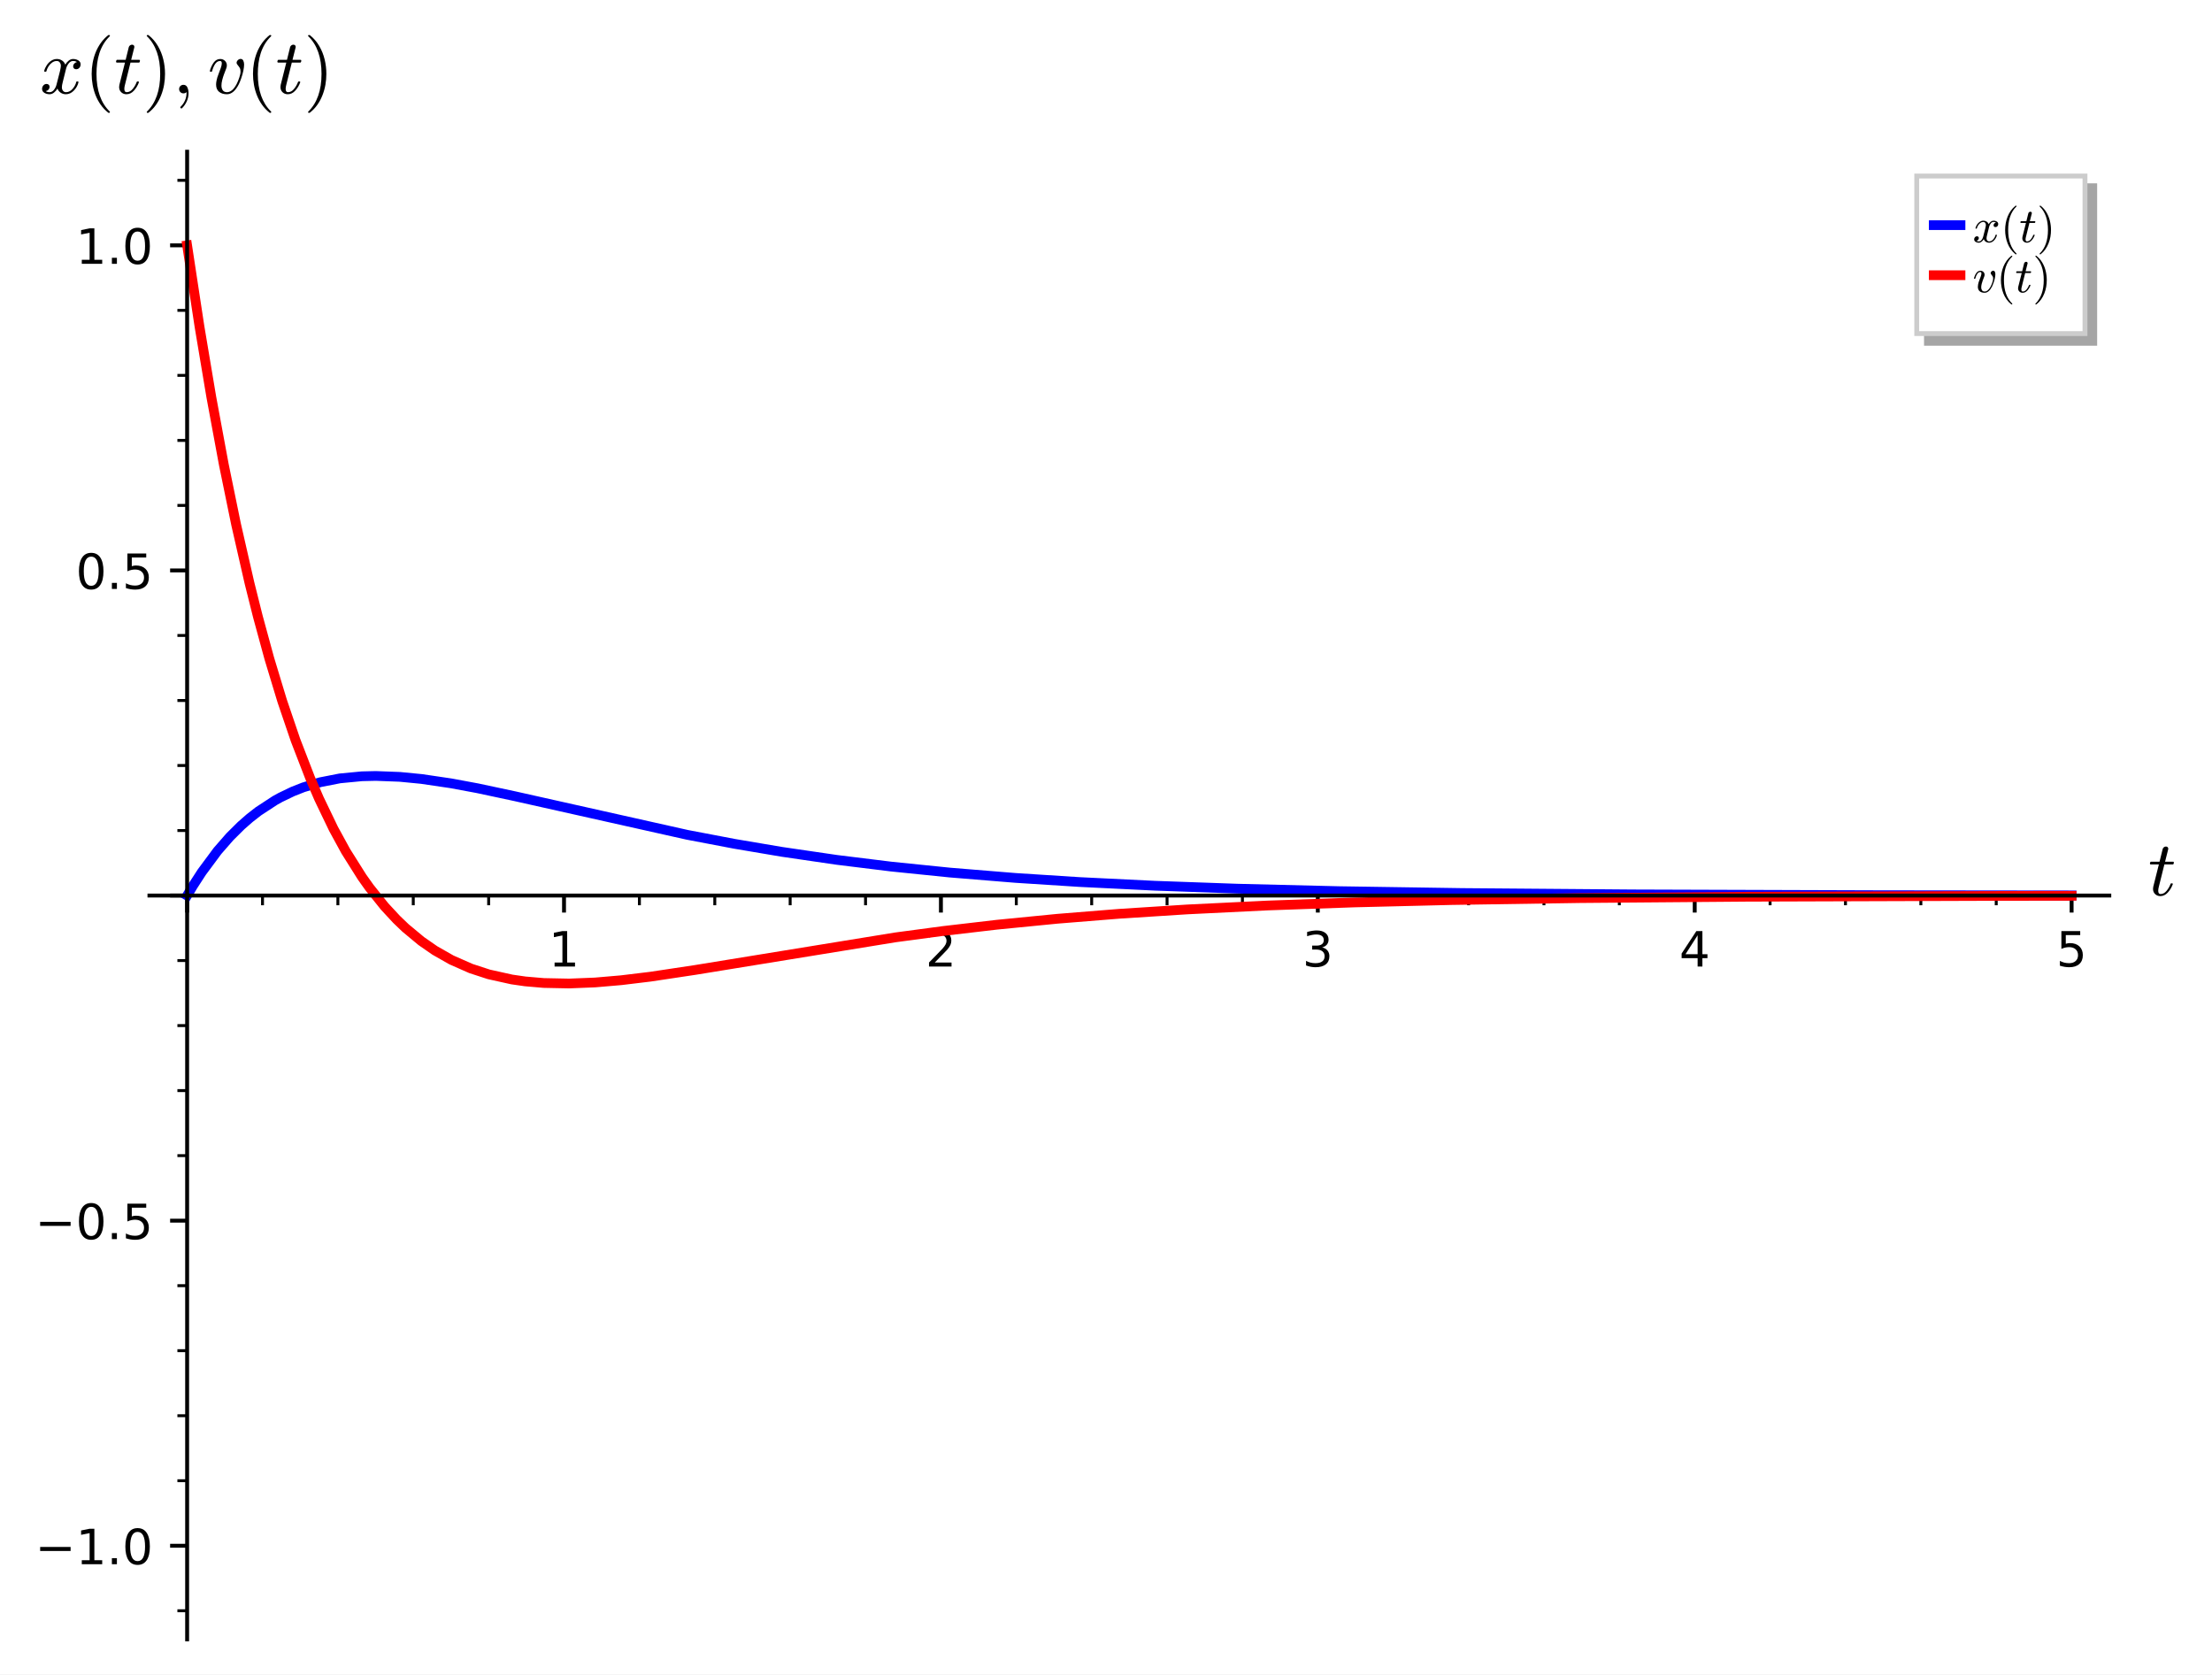
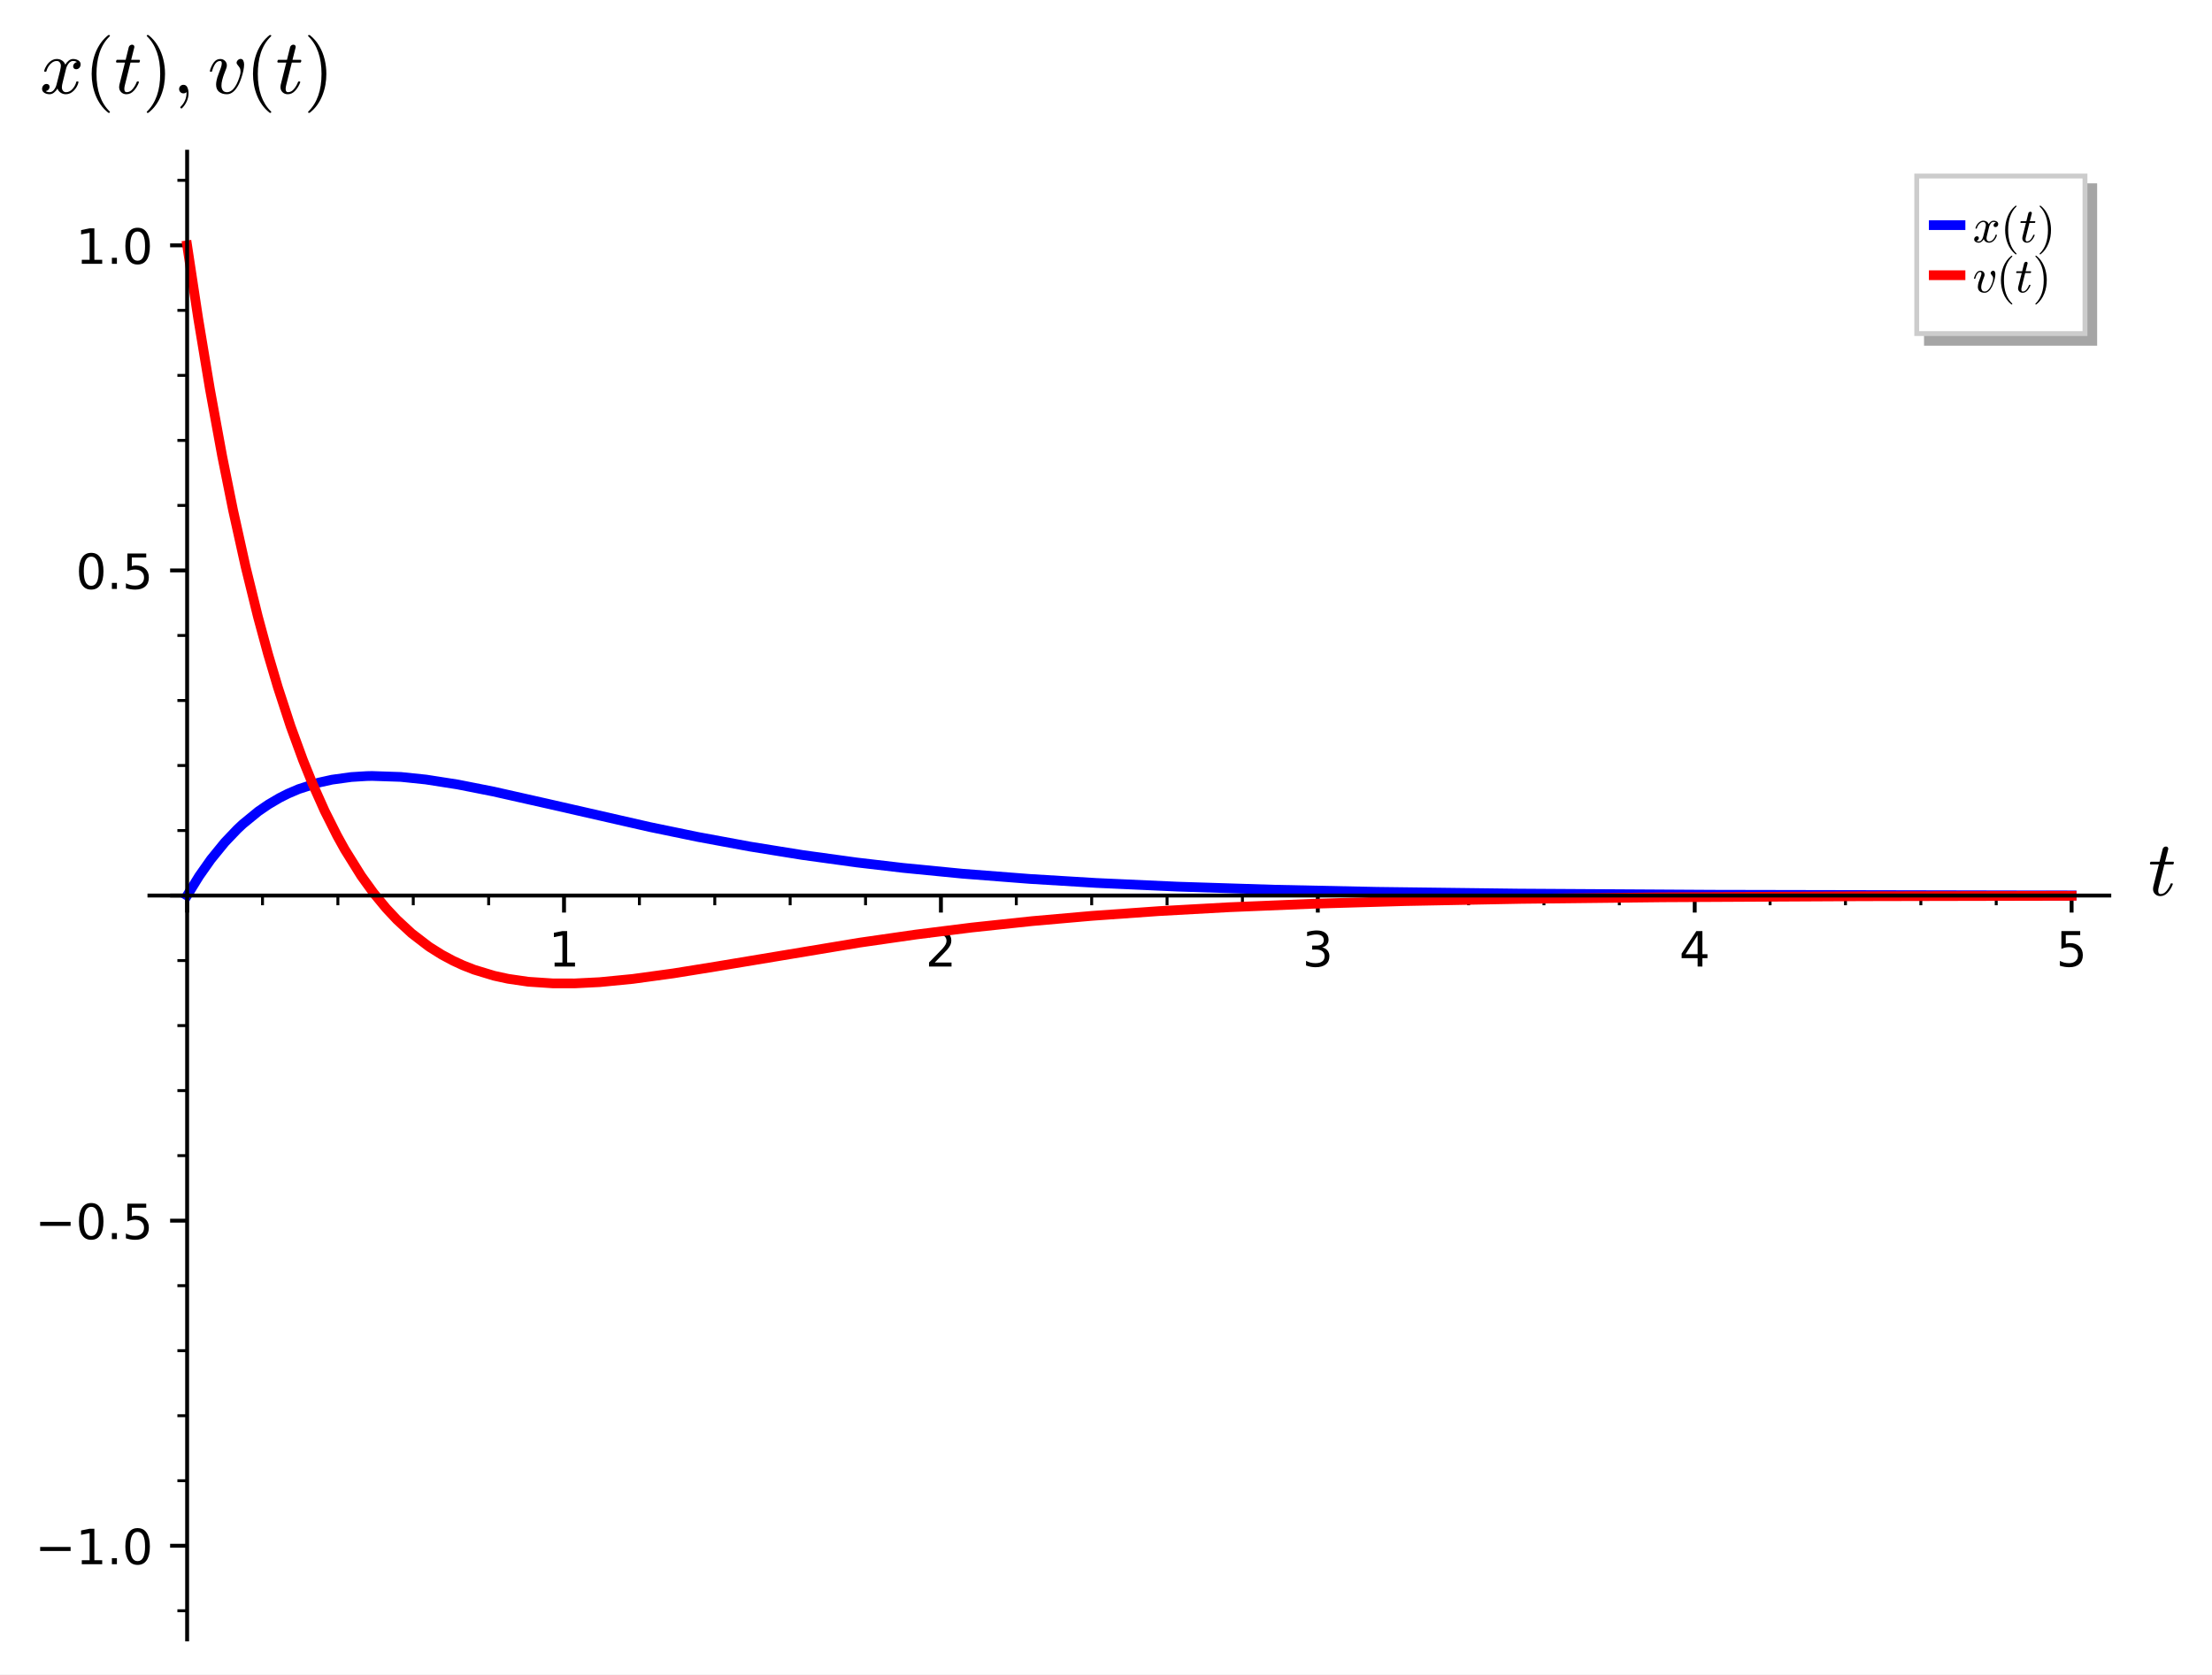
<svg xmlns="http://www.w3.org/2000/svg" xmlns:xlink="http://www.w3.org/1999/xlink" width="454.896pt" height="344.32pt" viewBox="0 0 454.896 344.32" version="1.1">
  <defs>
    <style type="text/css">*{stroke-linejoin: round; stroke-linecap: butt}</style>
  </defs>
  <g id="figure_1">
    <g id="patch_1">
      <path d="M 0 344.32  L 454.896 344.32  L 454.896 0  L 0 0  z " style="fill: #ffffff" />
    </g>
    <g id="axes_1">
      <g id="patch_2">
        <path d="M 30.732 337.12  L 433.776 337.12  L 433.776 31.2  L 30.732 31.2  z " style="fill: #ffffff" />
      </g>
      <g id="matplotlib.axis_1">
        <g id="xtick_1">
          <g id="line2d_1">
            <defs>
-               <path id="mb0491dcc24" d="M 0 0  L 0 3.5  " style="stroke: #000000; stroke-width: 0.8" />
+               <path id="m764dc1a1cd" d="M 0 0  L 0 3.5  " style="stroke: #000000; stroke-width: 0.8" />
            </defs>
            <g>
-               <use xlink:href="#mb0491dcc24" x="38.483" y="184.16" style="stroke: #000000; stroke-width: 0.8" />
+               <use xlink:href="#m764dc1a1cd" x="38.483" y="184.16" style="stroke: #000000; stroke-width: 0.8" />
            </g>
          </g>
        </g>
        <g id="xtick_2">
          <g id="line2d_2">
            <g>
-               <use xlink:href="#mb0491dcc24" x="115.991" y="184.16" style="stroke: #000000; stroke-width: 0.8" />
+               <use xlink:href="#m764dc1a1cd" x="115.991" y="184.16" style="stroke: #000000; stroke-width: 0.8" />
            </g>
          </g>
          <g id="text_1">
            <g transform="translate(112.81 198.7584)scale(0.1 -0.1)">
              <defs>
                <path id="DejaVuSans-31" d="M 794 531  L 1825 531  L 1825 4091  L 703 3866  L 703 4441  L 1819 4666  L 2450 4666  L 2450 531  L 3481 531  L 3481 0  L 794 0  L 794 531  z " transform="scale(0.015625)" />
              </defs>
              <use xlink:href="#DejaVuSans-31" />
            </g>
          </g>
        </g>
        <g id="xtick_3">
          <g id="line2d_3">
            <g>
-               <use xlink:href="#mb0491dcc24" x="193.5" y="184.16" style="stroke: #000000; stroke-width: 0.8" />
+               <use xlink:href="#m764dc1a1cd" x="193.5" y="184.16" style="stroke: #000000; stroke-width: 0.8" />
            </g>
          </g>
          <g id="text_2">
            <g transform="translate(190.3185 198.7584)scale(0.1 -0.1)">
              <defs>
                <path id="DejaVuSans-32" d="M 1228 531  L 3431 531  L 3431 0  L 469 0  L 469 531  Q 828 903 1448 1529  Q 2069 2156 2228 2338  Q 2531 2678 2651 2914  Q 2772 3150 2772 3378  Q 2772 3750 2511 3984  Q 2250 4219 1831 4219  Q 1534 4219 1204 4116  Q 875 4013 500 3803  L 500 4441  Q 881 4594 1212 4672  Q 1544 4750 1819 4750  Q 2544 4750 2975 4387  Q 3406 4025 3406 3419  Q 3406 3131 3298 2873  Q 3191 2616 2906 2266  Q 2828 2175 2409 1742  Q 1991 1309 1228 531  z " transform="scale(0.015625)" />
              </defs>
              <use xlink:href="#DejaVuSans-32" />
            </g>
          </g>
        </g>
        <g id="xtick_4">
          <g id="line2d_4">
            <g>
-               <use xlink:href="#mb0491dcc24" x="271.008" y="184.16" style="stroke: #000000; stroke-width: 0.8" />
+               <use xlink:href="#m764dc1a1cd" x="271.008" y="184.16" style="stroke: #000000; stroke-width: 0.8" />
            </g>
          </g>
          <g id="text_3">
            <g transform="translate(267.8269 198.7584)scale(0.1 -0.1)">
              <defs>
                <path id="DejaVuSans-33" d="M 2597 2516  Q 3050 2419 3304 2112  Q 3559 1806 3559 1356  Q 3559 666 3084 287  Q 2609 -91 1734 -91  Q 1441 -91 1130 -33  Q 819 25 488 141  L 488 750  Q 750 597 1062 519  Q 1375 441 1716 441  Q 2309 441 2620 675  Q 2931 909 2931 1356  Q 2931 1769 2642 2001  Q 2353 2234 1838 2234  L 1294 2234  L 1294 2753  L 1863 2753  Q 2328 2753 2575 2939  Q 2822 3125 2822 3475  Q 2822 3834 2567 4026  Q 2313 4219 1838 4219  Q 1578 4219 1281 4162  Q 984 4106 628 3988  L 628 4550  Q 988 4650 1302 4700  Q 1616 4750 1894 4750  Q 2613 4750 3031 4423  Q 3450 4097 3450 3541  Q 3450 3153 3228 2886  Q 3006 2619 2597 2516  z " transform="scale(0.015625)" />
              </defs>
              <use xlink:href="#DejaVuSans-33" />
            </g>
          </g>
        </g>
        <g id="xtick_5">
          <g id="line2d_5">
            <g>
-               <use xlink:href="#mb0491dcc24" x="348.517" y="184.16" style="stroke: #000000; stroke-width: 0.8" />
+               <use xlink:href="#m764dc1a1cd" x="348.517" y="184.16" style="stroke: #000000; stroke-width: 0.8" />
            </g>
          </g>
          <g id="text_4">
            <g transform="translate(345.3354 198.7584)scale(0.1 -0.1)">
              <defs>
                <path id="DejaVuSans-34" d="M 2419 4116  L 825 1625  L 2419 1625  L 2419 4116  z M 2253 4666  L 3047 4666  L 3047 1625  L 3713 1625  L 3713 1100  L 3047 1100  L 3047 0  L 2419 0  L 2419 1100  L 313 1100  L 313 1709  L 2253 4666  z " transform="scale(0.015625)" />
              </defs>
              <use xlink:href="#DejaVuSans-34" />
            </g>
          </g>
        </g>
        <g id="xtick_6">
          <g id="line2d_6">
            <g>
-               <use xlink:href="#mb0491dcc24" x="426.025" y="184.16" style="stroke: #000000; stroke-width: 0.8" />
+               <use xlink:href="#m764dc1a1cd" x="426.025" y="184.16" style="stroke: #000000; stroke-width: 0.8" />
            </g>
          </g>
          <g id="text_5">
            <g transform="translate(422.8438 198.7584)scale(0.1 -0.1)">
              <defs>
                <path id="DejaVuSans-35" d="M 691 4666  L 3169 4666  L 3169 4134  L 1269 4134  L 1269 2991  Q 1406 3038 1543 3061  Q 1681 3084 1819 3084  Q 2600 3084 3056 2656  Q 3513 2228 3513 1497  Q 3513 744 3044 326  Q 2575 -91 1722 -91  Q 1428 -91 1123 -41  Q 819 9 494 109  L 494 744  Q 775 591 1075 516  Q 1375 441 1709 441  Q 2250 441 2565 725  Q 2881 1009 2881 1497  Q 2881 1984 2565 2268  Q 2250 2553 1709 2553  Q 1456 2553 1204 2497  Q 953 2441 691 2322  L 691 4666  z " transform="scale(0.015625)" />
              </defs>
              <use xlink:href="#DejaVuSans-35" />
            </g>
          </g>
        </g>
        <g id="xtick_7">
          <g id="line2d_7">
            <defs>
-               <path id="m6db099e87f" d="M 0 0  L 0 2  " style="stroke: #000000; stroke-width: 0.6" />
+               <path id="m17938cee93" d="M 0 0  L 0 2  " style="stroke: #000000; stroke-width: 0.6" />
            </defs>
            <g>
-               <use xlink:href="#m6db099e87f" x="53.985" y="184.16" style="stroke: #000000; stroke-width: 0.6" />
+               <use xlink:href="#m17938cee93" x="53.985" y="184.16" style="stroke: #000000; stroke-width: 0.6" />
            </g>
          </g>
        </g>
        <g id="xtick_8">
          <g id="line2d_8">
            <g>
-               <use xlink:href="#m6db099e87f" x="69.486" y="184.16" style="stroke: #000000; stroke-width: 0.6" />
+               <use xlink:href="#m17938cee93" x="69.486" y="184.16" style="stroke: #000000; stroke-width: 0.6" />
            </g>
          </g>
        </g>
        <g id="xtick_9">
          <g id="line2d_9">
            <g>
-               <use xlink:href="#m6db099e87f" x="84.988" y="184.16" style="stroke: #000000; stroke-width: 0.6" />
+               <use xlink:href="#m17938cee93" x="84.988" y="184.16" style="stroke: #000000; stroke-width: 0.6" />
            </g>
          </g>
        </g>
        <g id="xtick_10">
          <g id="line2d_10">
            <g>
-               <use xlink:href="#m6db099e87f" x="100.49" y="184.16" style="stroke: #000000; stroke-width: 0.6" />
+               <use xlink:href="#m17938cee93" x="100.49" y="184.16" style="stroke: #000000; stroke-width: 0.6" />
            </g>
          </g>
        </g>
        <g id="xtick_11">
          <g id="line2d_11">
            <g>
-               <use xlink:href="#m6db099e87f" x="131.493" y="184.16" style="stroke: #000000; stroke-width: 0.6" />
+               <use xlink:href="#m17938cee93" x="131.493" y="184.16" style="stroke: #000000; stroke-width: 0.6" />
            </g>
          </g>
        </g>
        <g id="xtick_12">
          <g id="line2d_12">
            <g>
-               <use xlink:href="#m6db099e87f" x="146.995" y="184.16" style="stroke: #000000; stroke-width: 0.6" />
+               <use xlink:href="#m17938cee93" x="146.995" y="184.16" style="stroke: #000000; stroke-width: 0.6" />
            </g>
          </g>
        </g>
        <g id="xtick_13">
          <g id="line2d_13">
            <g>
-               <use xlink:href="#m6db099e87f" x="162.496" y="184.16" style="stroke: #000000; stroke-width: 0.6" />
+               <use xlink:href="#m17938cee93" x="162.496" y="184.16" style="stroke: #000000; stroke-width: 0.6" />
            </g>
          </g>
        </g>
        <g id="xtick_14">
          <g id="line2d_14">
            <g>
-               <use xlink:href="#m6db099e87f" x="177.998" y="184.16" style="stroke: #000000; stroke-width: 0.6" />
+               <use xlink:href="#m17938cee93" x="177.998" y="184.16" style="stroke: #000000; stroke-width: 0.6" />
            </g>
          </g>
        </g>
        <g id="xtick_15">
          <g id="line2d_15">
            <g>
-               <use xlink:href="#m6db099e87f" x="209.001" y="184.16" style="stroke: #000000; stroke-width: 0.6" />
+               <use xlink:href="#m17938cee93" x="209.001" y="184.16" style="stroke: #000000; stroke-width: 0.6" />
            </g>
          </g>
        </g>
        <g id="xtick_16">
          <g id="line2d_16">
            <g>
-               <use xlink:href="#m6db099e87f" x="224.503" y="184.16" style="stroke: #000000; stroke-width: 0.6" />
+               <use xlink:href="#m17938cee93" x="224.503" y="184.16" style="stroke: #000000; stroke-width: 0.6" />
            </g>
          </g>
        </g>
        <g id="xtick_17">
          <g id="line2d_17">
            <g>
-               <use xlink:href="#m6db099e87f" x="240.005" y="184.16" style="stroke: #000000; stroke-width: 0.6" />
+               <use xlink:href="#m17938cee93" x="240.005" y="184.16" style="stroke: #000000; stroke-width: 0.6" />
            </g>
          </g>
        </g>
        <g id="xtick_18">
          <g id="line2d_18">
            <g>
-               <use xlink:href="#m6db099e87f" x="255.506" y="184.16" style="stroke: #000000; stroke-width: 0.6" />
+               <use xlink:href="#m17938cee93" x="255.506" y="184.16" style="stroke: #000000; stroke-width: 0.6" />
            </g>
          </g>
        </g>
        <g id="xtick_19">
          <g id="line2d_19">
            <g>
-               <use xlink:href="#m6db099e87f" x="286.51" y="184.16" style="stroke: #000000; stroke-width: 0.6" />
+               <use xlink:href="#m17938cee93" x="286.51" y="184.16" style="stroke: #000000; stroke-width: 0.6" />
            </g>
          </g>
        </g>
        <g id="xtick_20">
          <g id="line2d_20">
            <g>
-               <use xlink:href="#m6db099e87f" x="302.012" y="184.16" style="stroke: #000000; stroke-width: 0.6" />
+               <use xlink:href="#m17938cee93" x="302.012" y="184.16" style="stroke: #000000; stroke-width: 0.6" />
            </g>
          </g>
        </g>
        <g id="xtick_21">
          <g id="line2d_21">
            <g>
-               <use xlink:href="#m6db099e87f" x="317.513" y="184.16" style="stroke: #000000; stroke-width: 0.6" />
+               <use xlink:href="#m17938cee93" x="317.513" y="184.16" style="stroke: #000000; stroke-width: 0.6" />
            </g>
          </g>
        </g>
        <g id="xtick_22">
          <g id="line2d_22">
            <g>
-               <use xlink:href="#m6db099e87f" x="333.015" y="184.16" style="stroke: #000000; stroke-width: 0.6" />
+               <use xlink:href="#m17938cee93" x="333.015" y="184.16" style="stroke: #000000; stroke-width: 0.6" />
            </g>
          </g>
        </g>
        <g id="xtick_23">
          <g id="line2d_23">
            <g>
-               <use xlink:href="#m6db099e87f" x="364.018" y="184.16" style="stroke: #000000; stroke-width: 0.6" />
+               <use xlink:href="#m17938cee93" x="364.018" y="184.16" style="stroke: #000000; stroke-width: 0.6" />
            </g>
          </g>
        </g>
        <g id="xtick_24">
          <g id="line2d_24">
            <g>
-               <use xlink:href="#m6db099e87f" x="379.52" y="184.16" style="stroke: #000000; stroke-width: 0.6" />
+               <use xlink:href="#m17938cee93" x="379.52" y="184.16" style="stroke: #000000; stroke-width: 0.6" />
            </g>
          </g>
        </g>
        <g id="xtick_25">
          <g id="line2d_25">
            <g>
-               <use xlink:href="#m6db099e87f" x="395.022" y="184.16" style="stroke: #000000; stroke-width: 0.6" />
+               <use xlink:href="#m17938cee93" x="395.022" y="184.16" style="stroke: #000000; stroke-width: 0.6" />
            </g>
          </g>
        </g>
        <g id="xtick_26">
          <g id="line2d_26">
            <g>
-               <use xlink:href="#m6db099e87f" x="410.523" y="184.16" style="stroke: #000000; stroke-width: 0.6" />
+               <use xlink:href="#m17938cee93" x="410.523" y="184.16" style="stroke: #000000; stroke-width: 0.6" />
            </g>
          </g>
        </g>
        <g id="text_6">
          <g transform="translate(441.7759 184.16)scale(0.16 -0.16)">
            <defs>
              <path id="Cmmi10-74" d="M 397 519  Q 397 613 416 697  L 878 2534  L 206 2534  Q 141 2534 141 2619  Q 166 2759 225 2759  L 934 2759  L 1191 3803  Q 1216 3888 1291 3947  Q 1366 4006 1459 4006  Q 1541 4006 1595 3957  Q 1650 3909 1650 3828  Q 1650 3809 1648 3798  Q 1647 3788 1644 3775  L 1388 2759  L 2047 2759  Q 2113 2759 2113 2675  Q 2109 2659 2100 2621  Q 2091 2584 2075 2559  Q 2059 2534 2028 2534  L 1331 2534  L 872 684  Q 825 503 825 372  Q 825 97 1013 97  Q 1294 97 1511 361  Q 1728 625 1844 941  Q 1869 978 1894 978  L 1972 978  Q 1997 978 2012 961  Q 2028 944 2028 922  Q 2028 909 2022 903  Q 1881 516 1612 222  Q 1344 -72 997 -72  Q 744 -72 570 93  Q 397 259 397 519  z " transform="scale(0.015625)" />
            </defs>
            <use xlink:href="#Cmmi10-74" transform="translate(0 0.40625)" />
          </g>
        </g>
      </g>
      <g id="matplotlib.axis_2">
        <g id="ytick_1">
          <g id="line2d_27">
            <defs>
-               <path id="mac1cd25a4c" d="M 0 0  L -3.5 0  " style="stroke: #000000; stroke-width: 0.8" />
+               <path id="md9fe012556" d="M 0 0  L -3.5 0  " style="stroke: #000000; stroke-width: 0.8" />
            </defs>
            <g>
-               <use xlink:href="#mac1cd25a4c" x="38.483" y="317.866" style="stroke: #000000; stroke-width: 0.8" />
+               <use xlink:href="#md9fe012556" x="38.483" y="317.866" style="stroke: #000000; stroke-width: 0.8" />
            </g>
          </g>
          <g id="text_7">
            <g transform="translate(7.2 321.6655)scale(0.1 -0.1)">
              <defs>
                <path id="DejaVuSans-2212" d="M 678 2272  L 4684 2272  L 4684 1741  L 678 1741  L 678 2272  z " transform="scale(0.015625)" />
                <path id="DejaVuSans-2e" d="M 684 794  L 1344 794  L 1344 0  L 684 0  L 684 794  z " transform="scale(0.015625)" />
                <path id="DejaVuSans-30" d="M 2034 4250  Q 1547 4250 1301 3770  Q 1056 3291 1056 2328  Q 1056 1369 1301 889  Q 1547 409 2034 409  Q 2525 409 2770 889  Q 3016 1369 3016 2328  Q 3016 3291 2770 3770  Q 2525 4250 2034 4250  z M 2034 4750  Q 2819 4750 3233 4129  Q 3647 3509 3647 2328  Q 3647 1150 3233 529  Q 2819 -91 2034 -91  Q 1250 -91 836 529  Q 422 1150 422 2328  Q 422 3509 836 4129  Q 1250 4750 2034 4750  z " transform="scale(0.015625)" />
              </defs>
              <use xlink:href="#DejaVuSans-2212" />
              <use xlink:href="#DejaVuSans-31" x="83.789" />
              <use xlink:href="#DejaVuSans-2e" x="147.412" />
              <use xlink:href="#DejaVuSans-30" x="179.199" />
            </g>
          </g>
        </g>
        <g id="ytick_2">
          <g id="line2d_28">
            <g>
-               <use xlink:href="#mac1cd25a4c" x="38.483" y="251.013" style="stroke: #000000; stroke-width: 0.8" />
+               <use xlink:href="#md9fe012556" x="38.483" y="251.013" style="stroke: #000000; stroke-width: 0.8" />
            </g>
          </g>
          <g id="text_8">
            <g transform="translate(7.2 254.8124)scale(0.1 -0.1)">
              <use xlink:href="#DejaVuSans-2212" />
              <use xlink:href="#DejaVuSans-30" x="83.789" />
              <use xlink:href="#DejaVuSans-2e" x="147.412" />
              <use xlink:href="#DejaVuSans-35" x="179.199" />
            </g>
          </g>
        </g>
        <g id="ytick_3">
          <g id="line2d_29">
            <g>
-               <use xlink:href="#mac1cd25a4c" x="38.483" y="184.16" style="stroke: #000000; stroke-width: 0.8" />
+               <use xlink:href="#md9fe012556" x="38.483" y="184.16" style="stroke: #000000; stroke-width: 0.8" />
            </g>
          </g>
        </g>
        <g id="ytick_4">
          <g id="line2d_30">
            <g>
-               <use xlink:href="#mac1cd25a4c" x="38.483" y="117.307" style="stroke: #000000; stroke-width: 0.8" />
+               <use xlink:href="#md9fe012556" x="38.483" y="117.307" style="stroke: #000000; stroke-width: 0.8" />
            </g>
          </g>
          <g id="text_9">
            <g transform="translate(15.57969 121.1061)scale(0.1 -0.1)">
              <use xlink:href="#DejaVuSans-30" />
              <use xlink:href="#DejaVuSans-2e" x="63.623" />
              <use xlink:href="#DejaVuSans-35" x="95.41" />
            </g>
          </g>
        </g>
        <g id="ytick_5">
          <g id="line2d_31">
            <g>
-               <use xlink:href="#mac1cd25a4c" x="38.483" y="50.454" style="stroke: #000000; stroke-width: 0.8" />
+               <use xlink:href="#md9fe012556" x="38.483" y="50.454" style="stroke: #000000; stroke-width: 0.8" />
            </g>
          </g>
          <g id="text_10">
            <g transform="translate(15.57969 54.25292)scale(0.1 -0.1)">
              <use xlink:href="#DejaVuSans-31" />
              <use xlink:href="#DejaVuSans-2e" x="63.623" />
              <use xlink:href="#DejaVuSans-30" x="95.41" />
            </g>
          </g>
        </g>
        <g id="ytick_6">
          <g id="line2d_32">
            <defs>
-               <path id="m478de217ed" d="M 0 0  L -2 0  " style="stroke: #000000; stroke-width: 0.6" />
+               <path id="m19fd0c3736" d="M 0 0  L -2 0  " style="stroke: #000000; stroke-width: 0.6" />
            </defs>
            <g>
-               <use xlink:href="#m478de217ed" x="38.483" y="331.237" style="stroke: #000000; stroke-width: 0.6" />
+               <use xlink:href="#m19fd0c3736" x="38.483" y="331.237" style="stroke: #000000; stroke-width: 0.6" />
            </g>
          </g>
        </g>
        <g id="ytick_7">
          <g id="line2d_33">
            <g>
-               <use xlink:href="#m478de217ed" x="38.483" y="304.496" style="stroke: #000000; stroke-width: 0.6" />
+               <use xlink:href="#m19fd0c3736" x="38.483" y="304.496" style="stroke: #000000; stroke-width: 0.6" />
            </g>
          </g>
        </g>
        <g id="ytick_8">
          <g id="line2d_34">
            <g>
-               <use xlink:href="#m478de217ed" x="38.483" y="291.125" style="stroke: #000000; stroke-width: 0.6" />
+               <use xlink:href="#m19fd0c3736" x="38.483" y="291.125" style="stroke: #000000; stroke-width: 0.6" />
            </g>
          </g>
        </g>
        <g id="ytick_9">
          <g id="line2d_35">
            <g>
-               <use xlink:href="#m478de217ed" x="38.483" y="277.754" style="stroke: #000000; stroke-width: 0.6" />
+               <use xlink:href="#m19fd0c3736" x="38.483" y="277.754" style="stroke: #000000; stroke-width: 0.6" />
            </g>
          </g>
        </g>
        <g id="ytick_10">
          <g id="line2d_36">
            <g>
-               <use xlink:href="#m478de217ed" x="38.483" y="264.384" style="stroke: #000000; stroke-width: 0.6" />
+               <use xlink:href="#m19fd0c3736" x="38.483" y="264.384" style="stroke: #000000; stroke-width: 0.6" />
            </g>
          </g>
        </g>
        <g id="ytick_11">
          <g id="line2d_37">
            <g>
-               <use xlink:href="#m478de217ed" x="38.483" y="237.643" style="stroke: #000000; stroke-width: 0.6" />
+               <use xlink:href="#m19fd0c3736" x="38.483" y="237.643" style="stroke: #000000; stroke-width: 0.6" />
            </g>
          </g>
        </g>
        <g id="ytick_12">
          <g id="line2d_38">
            <g>
-               <use xlink:href="#m478de217ed" x="38.483" y="224.272" style="stroke: #000000; stroke-width: 0.6" />
+               <use xlink:href="#m19fd0c3736" x="38.483" y="224.272" style="stroke: #000000; stroke-width: 0.6" />
            </g>
          </g>
        </g>
        <g id="ytick_13">
          <g id="line2d_39">
            <g>
-               <use xlink:href="#m478de217ed" x="38.483" y="210.901" style="stroke: #000000; stroke-width: 0.6" />
+               <use xlink:href="#m19fd0c3736" x="38.483" y="210.901" style="stroke: #000000; stroke-width: 0.6" />
            </g>
          </g>
        </g>
        <g id="ytick_14">
          <g id="line2d_40">
            <g>
-               <use xlink:href="#m478de217ed" x="38.483" y="197.531" style="stroke: #000000; stroke-width: 0.6" />
+               <use xlink:href="#m19fd0c3736" x="38.483" y="197.531" style="stroke: #000000; stroke-width: 0.6" />
            </g>
          </g>
        </g>
        <g id="ytick_15">
          <g id="line2d_41">
            <g>
-               <use xlink:href="#m478de217ed" x="38.483" y="170.789" style="stroke: #000000; stroke-width: 0.6" />
+               <use xlink:href="#m19fd0c3736" x="38.483" y="170.789" style="stroke: #000000; stroke-width: 0.6" />
            </g>
          </g>
        </g>
        <g id="ytick_16">
          <g id="line2d_42">
            <g>
-               <use xlink:href="#m478de217ed" x="38.483" y="157.419" style="stroke: #000000; stroke-width: 0.6" />
+               <use xlink:href="#m19fd0c3736" x="38.483" y="157.419" style="stroke: #000000; stroke-width: 0.6" />
            </g>
          </g>
        </g>
        <g id="ytick_17">
          <g id="line2d_43">
            <g>
-               <use xlink:href="#m478de217ed" x="38.483" y="144.048" style="stroke: #000000; stroke-width: 0.6" />
+               <use xlink:href="#m19fd0c3736" x="38.483" y="144.048" style="stroke: #000000; stroke-width: 0.6" />
            </g>
          </g>
        </g>
        <g id="ytick_18">
          <g id="line2d_44">
            <g>
-               <use xlink:href="#m478de217ed" x="38.483" y="130.677" style="stroke: #000000; stroke-width: 0.6" />
+               <use xlink:href="#m19fd0c3736" x="38.483" y="130.677" style="stroke: #000000; stroke-width: 0.6" />
            </g>
          </g>
        </g>
        <g id="ytick_19">
          <g id="line2d_45">
            <g>
-               <use xlink:href="#m478de217ed" x="38.483" y="103.936" style="stroke: #000000; stroke-width: 0.6" />
+               <use xlink:href="#m19fd0c3736" x="38.483" y="103.936" style="stroke: #000000; stroke-width: 0.6" />
            </g>
          </g>
        </g>
        <g id="ytick_20">
          <g id="line2d_46">
            <g>
-               <use xlink:href="#m478de217ed" x="38.483" y="90.566" style="stroke: #000000; stroke-width: 0.6" />
+               <use xlink:href="#m19fd0c3736" x="38.483" y="90.566" style="stroke: #000000; stroke-width: 0.6" />
            </g>
          </g>
        </g>
        <g id="ytick_21">
          <g id="line2d_47">
            <g>
-               <use xlink:href="#m478de217ed" x="38.483" y="77.195" style="stroke: #000000; stroke-width: 0.6" />
+               <use xlink:href="#m19fd0c3736" x="38.483" y="77.195" style="stroke: #000000; stroke-width: 0.6" />
            </g>
          </g>
        </g>
        <g id="ytick_22">
          <g id="line2d_48">
            <g>
-               <use xlink:href="#m478de217ed" x="38.483" y="63.824" style="stroke: #000000; stroke-width: 0.6" />
+               <use xlink:href="#m19fd0c3736" x="38.483" y="63.824" style="stroke: #000000; stroke-width: 0.6" />
            </g>
          </g>
        </g>
        <g id="ytick_23">
          <g id="line2d_49">
            <g>
-               <use xlink:href="#m478de217ed" x="38.483" y="37.083" style="stroke: #000000; stroke-width: 0.6" />
+               <use xlink:href="#m19fd0c3736" x="38.483" y="37.083" style="stroke: #000000; stroke-width: 0.6" />
            </g>
          </g>
        </g>
        <g id="text_11">
          <g transform="translate(8.162813 19.2)scale(0.16 -0.16)">
            <defs>
              <path id="Cmmi10-78" d="M 500 184  Q 613 97 819 97  Q 1019 97 1172 289  Q 1325 481 1381 709  L 1672 1844  Q 1741 2153 1741 2266  Q 1741 2425 1652 2544  Q 1563 2663 1403 2663  Q 1200 2663 1022 2536  Q 844 2409 722 2214  Q 600 2019 550 1819  Q 538 1778 500 1778  L 422 1778  Q 372 1778 372 1838  L 372 1856  Q 434 2094 584 2320  Q 734 2547 951 2687  Q 1169 2828 1416 2828  Q 1650 2828 1839 2703  Q 2028 2578 2106 2363  Q 2216 2559 2386 2693  Q 2556 2828 2759 2828  Q 2897 2828 3040 2779  Q 3184 2731 3275 2631  Q 3366 2531 3366 2381  Q 3366 2219 3261 2101  Q 3156 1984 2994 1984  Q 2891 1984 2822 2050  Q 2753 2116 2753 2216  Q 2753 2350 2845 2451  Q 2938 2553 3066 2572  Q 2950 2663 2747 2663  Q 2541 2663 2389 2472  Q 2238 2281 2175 2047  L 1894 916  Q 1825 659 1825 494  Q 1825 331 1917 214  Q 2009 97 2163 97  Q 2463 97 2698 361  Q 2934 625 3009 941  Q 3022 978 3059 978  L 3138 978  Q 3163 978 3178 961  Q 3194 944 3194 922  Q 3194 916 3188 903  Q 3097 522 2806 225  Q 2516 -72 2150 -72  Q 1916 -72 1727 54  Q 1538 181 1459 397  Q 1359 209 1182 68  Q 1006 -72 806 -72  Q 669 -72 523 -23  Q 378 25 287 125  Q 197 225 197 378  Q 197 528 301 651  Q 406 775 563 775  Q 669 775 741 711  Q 813 647 813 544  Q 813 409 723 309  Q 634 209 500 184  z " transform="scale(0.015625)" />
              <path id="Cmr10-28" d="M 1984 -1588  Q 1628 -1306 1370 -942  Q 1113 -578 948 -165  Q 784 247 703 697  Q 622 1147 622 1600  Q 622 2059 703 2509  Q 784 2959 951 3375  Q 1119 3791 1378 4153  Q 1638 4516 1984 4788  Q 1984 4800 2016 4800  L 2075 4800  Q 2094 4800 2109 4783  Q 2125 4766 2125 4744  Q 2125 4716 2113 4703  Q 1800 4397 1592 4047  Q 1384 3697 1257 3301  Q 1131 2906 1075 2482  Q 1019 2059 1019 1600  Q 1019 -434 2106 -1491  Q 2125 -1509 2125 -1544  Q 2125 -1559 2108 -1579  Q 2091 -1600 2075 -1600  L 2016 -1600  Q 1984 -1600 1984 -1588  z " transform="scale(0.015625)" />
              <path id="Cmr10-29" d="M 416 -1600  Q 359 -1600 359 -1544  Q 359 -1516 372 -1503  Q 1466 -434 1466 1600  Q 1466 3634 384 4691  Q 359 4706 359 4744  Q 359 4766 376 4783  Q 394 4800 416 4800  L 475 4800  Q 494 4800 506 4788  Q 966 4425 1272 3906  Q 1578 3388 1720 2800  Q 1863 2213 1863 1600  Q 1863 1147 1786 708  Q 1709 269 1542 -157  Q 1375 -584 1119 -945  Q 863 -1306 506 -1588  Q 494 -1600 475 -1600  L 416 -1600  z " transform="scale(0.015625)" />
              <path id="Cmmi10-3b" d="M 634 -1153  Q 634 -1125 659 -1100  Q 891 -878 1019 -587  Q 1147 -297 1147 25  L 1147 103  Q 1044 0 891 0  Q 744 0 641 103  Q 538 206 538 353  Q 538 503 641 603  Q 744 703 891 703  Q 1119 703 1216 492  Q 1313 281 1313 25  Q 1313 -331 1170 -651  Q 1028 -972 769 -1228  Q 744 -1241 728 -1241  Q 697 -1241 665 -1212  Q 634 -1184 634 -1153  z " transform="scale(0.015625)" />
              <path id="Cmmi10-76" d="M 684 722  Q 684 866 718 1037  Q 753 1209 787 1320  Q 822 1431 944 1753  Q 1066 2075 1069 2088  Q 1153 2322 1153 2472  Q 1153 2663 1013 2663  Q 759 2663 595 2402  Q 431 2141 353 1819  Q 341 1778 300 1778  L 225 1778  Q 172 1778 172 1838  L 172 1856  Q 275 2238 487 2533  Q 700 2828 1025 2828  Q 1253 2828 1411 2678  Q 1569 2528 1569 2297  Q 1569 2178 1516 2047  Q 1391 1722 1319 1526  Q 1247 1331 1186 1089  Q 1125 847 1125 641  Q 1125 400 1236 248  Q 1347 97 1581 97  Q 2025 97 2381 781  Q 2494 1003 2594 1303  Q 2694 1603 2694 1791  Q 2694 1984 2631 2092  Q 2569 2200 2469 2317  Q 2369 2434 2369 2503  Q 2369 2628 2472 2731  Q 2575 2834 2700 2834  Q 2853 2834 2920 2693  Q 2988 2553 2988 2375  Q 2988 2163 2927 1869  Q 2866 1575 2758 1259  Q 2650 944 2559 763  Q 2138 -72 1575 -72  Q 1172 -72 928 129  Q 684 331 684 722  z " transform="scale(0.015625)" />
            </defs>
            <use xlink:href="#Cmmi10-78" />
            <use xlink:href="#Cmr10-28" transform="translate(57.08008 0)" />
            <use xlink:href="#Cmmi10-74" transform="translate(95.89844 0)" />
            <use xlink:href="#Cmr10-29" transform="translate(131.9824 0)" />
            <use xlink:href="#Cmmi10-3b" transform="translate(170.8008 0)" />
            <use xlink:href="#Cmmi10-76" transform="translate(216.0449 0)" />
            <use xlink:href="#Cmr10-28" transform="translate(264.4336 0)" />
            <use xlink:href="#Cmmi10-74" transform="translate(303.252 0)" />
            <use xlink:href="#Cmr10-29" transform="translate(339.3359 0)" />
          </g>
        </g>
      </g>
      <g id="line2d_50">
-         <path d="M 38.483 184.16  L 39.692 182.139  L 41.497 179.35  L 44.739 174.977  L 47.281 172.066  L 49.59 169.774  L 51.34 168.243  L 53.147 166.833  L 56.549 164.607  L 57.66 163.991  L 60.211 162.764  L 62.388 161.906  L 65.854 160.859  L 69.89 160.068  L 74.421 159.634  L 77.274 159.566  L 82.235 159.754  L 86.686 160.188  L 92.75 161.082  L 98.19 162.094  L 105.806 163.718  L 141.32 171.671  L 151.052 173.525  L 160.787 175.172  L 172.082 176.824  L 183.278 178.204  L 195.341 179.434  L 208.844 180.537  L 222.031 181.383  L 237.527 182.141  L 254.413 182.743  L 275.469 183.257  L 300.554 183.637  L 335.849 183.921  L 386.365 184.084  L 426.025 184.13  L 426.025 184.13  " clip-path="url(#p23a34fcd98)" style="fill: none; stroke: #0000ff; stroke-width: 2; stroke-linecap: square" />
+         <path d="M 38.483 184.16  L 40.948 180.169  L 43.378 176.718  L 46.225 173.222  L 48.81 170.512  L 49.925 169.468  L 53.122 166.851  L 55.175 165.442  L 57.468 164.094  L 59.206 163.217  L 61.42 162.267  L 65.559 160.934  L 68.276 160.334  L 72.254 159.788  L 75.405 159.594  L 76.518 159.57  L 82.419 159.767  L 87.588 160.302  L 94.087 161.315  L 101.467 162.77  L 112.732 165.305  L 133.627 170.068  L 143.574 172.119  L 154.274 174.094  L 165.005 175.821  L 176.103 177.348  L 185.697 178.471  L 197.883 179.662  L 211.817 180.746  L 225.39 181.567  L 242.177 182.327  L 262.006 182.954  L 283.144 183.395  L 312.265 183.756  L 352.305 183.995  L 417.649 184.123  L 426.025 184.13  L 426.025 184.13  " clip-path="url(#pfdb0766a59)" style="fill: none; stroke: #0000ff; stroke-width: 2; stroke-linecap: square" />
      </g>
      <g id="line2d_51">
-         <path d="M 38.483 50.454  L 41.029 67.183  L 43.462 81.68  L 46.028 95.533  L 48.553 107.842  L 51.301 119.879  L 53.035 126.8  L 55.393 135.444  L 58.031 144.148  L 60.777 152.213  L 63.771 159.968  L 65.603 164.224  L 68.594 170.448  L 71.107 175.047  L 74.441 180.345  L 75.996 182.534  L 79.092 186.405  L 81.562 189.07  L 83.393 190.826  L 86.638 193.522  L 89.425 195.455  L 92.842 197.401  L 96.842 199.164  L 100.523 200.366  L 105.259 201.419  L 108.006 201.814  L 111.826 202.143  L 117.041 202.249  L 122.379 202.035  L 127.74 201.574  L 133.766 200.845  L 142.942 199.465  L 184.143 192.76  L 193.946 191.451  L 205.004 190.16  L 217.441 188.937  L 230.159 187.912  L 244.167 187.014  L 260.669 186.208  L 278.491 185.579  L 298.588 185.089  L 324.903 184.687  L 359.14 184.408  L 411.35 184.236  L 426.025 184.215  L 426.025 184.215  " clip-path="url(#p23a34fcd98)" style="fill: none; stroke: #ff0000; stroke-width: 2; stroke-linecap: square" />
+         <path d="M 38.483 50.454  L 40.758 65.479  L 43.168 80.003  L 45.691 93.795  L 47.924 104.892  L 50.494 116.485  L 53.027 126.77  L 55.103 134.428  L 57.137 141.305  L 59.758 149.331  L 62.302 156.291  L 64.261 161.141  L 66.759 166.732  L 69.33 171.852  L 70.89 174.67  L 74.294 180.13  L 76.816 183.62  L 79.395 186.75  L 81.611 189.119  L 84.65 191.93  L 88.095 194.574  L 88.447 194.814  L 90.853 196.322  L 93.15 197.556  L 95.221 198.511  L 97.52 199.413  L 101.629 200.658  L 104.499 201.283  L 108.631 201.884  L 113.698 202.222  L 118.139 202.228  L 123.328 201.969  L 130.116 201.309  L 138.484 200.165  L 147.318 198.741  L 176.743 193.849  L 188.312 192.184  L 199.832 190.739  L 212.249 189.419  L 224.506 188.341  L 238.318 187.362  L 252.75 186.564  L 269.828 185.858  L 289.013 185.298  L 312.818 184.845  L 341.901 184.523  L 383.102 184.305  L 426.025 184.215  L 426.025 184.215  " clip-path="url(#pfdb0766a59)" style="fill: none; stroke: #ff0000; stroke-width: 2; stroke-linecap: square" />
      </g>
      <g id="patch_3">
        <path d="M 38.483 337.12  L 38.483 31.2  " style="fill: none; stroke: #000000; stroke-width: 0.8; stroke-linejoin: miter; stroke-linecap: square" />
      </g>
      <g id="patch_4">
        <path d="M 30.732 184.16  L 433.776 184.16  " style="fill: none; stroke: #000000; stroke-width: 0.8; stroke-linejoin: miter; stroke-linecap: square" />
      </g>
      <g id="legend_1">
        <g id="patch_5">
          <path d="M 396.176 70.597  L 430.776 70.597  L 430.776 38.2  L 396.176 38.2  z " style="fill: #4c4c4c; opacity: 0.5; stroke: #4c4c4c; stroke-linejoin: miter" />
        </g>
        <g id="patch_6">
          <path d="M 394.176 68.597  L 428.776 68.597  L 428.776 36.2  L 394.176 36.2  z " style="fill: #ffffff; stroke: #cccccc; stroke-linejoin: miter" />
        </g>
        <g id="line2d_52">
          <path d="M 403.176 46.298  L 397.676 46.298  " style="fill: none; stroke: #0000ff; stroke-width: 2; stroke-linecap: square" />
        </g>
        <g id="text_12">
          <g transform="translate(405.6759 49.79844)scale(0.1 -0.1)">
            <use xlink:href="#Cmmi10-78" />
            <use xlink:href="#Cmr10-28" transform="translate(57.08008 0)" />
            <use xlink:href="#Cmmi10-74" transform="translate(95.89844 0)" />
            <use xlink:href="#Cmr10-29" transform="translate(131.9824 0)" />
          </g>
        </g>
        <g id="line2d_53">
          <path d="M 403.176 56.597  L 397.676 56.597  " style="fill: none; stroke: #ff0000; stroke-width: 2; stroke-linecap: square" />
        </g>
        <g id="text_13">
          <g transform="translate(405.6759 60.09687)scale(0.1 -0.1)">
            <use xlink:href="#Cmmi10-76" />
            <use xlink:href="#Cmr10-28" transform="translate(48.38867 0)" />
            <use xlink:href="#Cmmi10-74" transform="translate(87.20703 0)" />
            <use xlink:href="#Cmr10-29" transform="translate(123.291 0)" />
          </g>
        </g>
      </g>
    </g>
  </g>
  <defs>
-     <clipPath id="p23a34fcd98">
+     <clipPath id="pfdb0766a59">
      <rect x="30.732" y="31.2" width="403.044" height="305.92" />
    </clipPath>
  </defs>
</svg>
